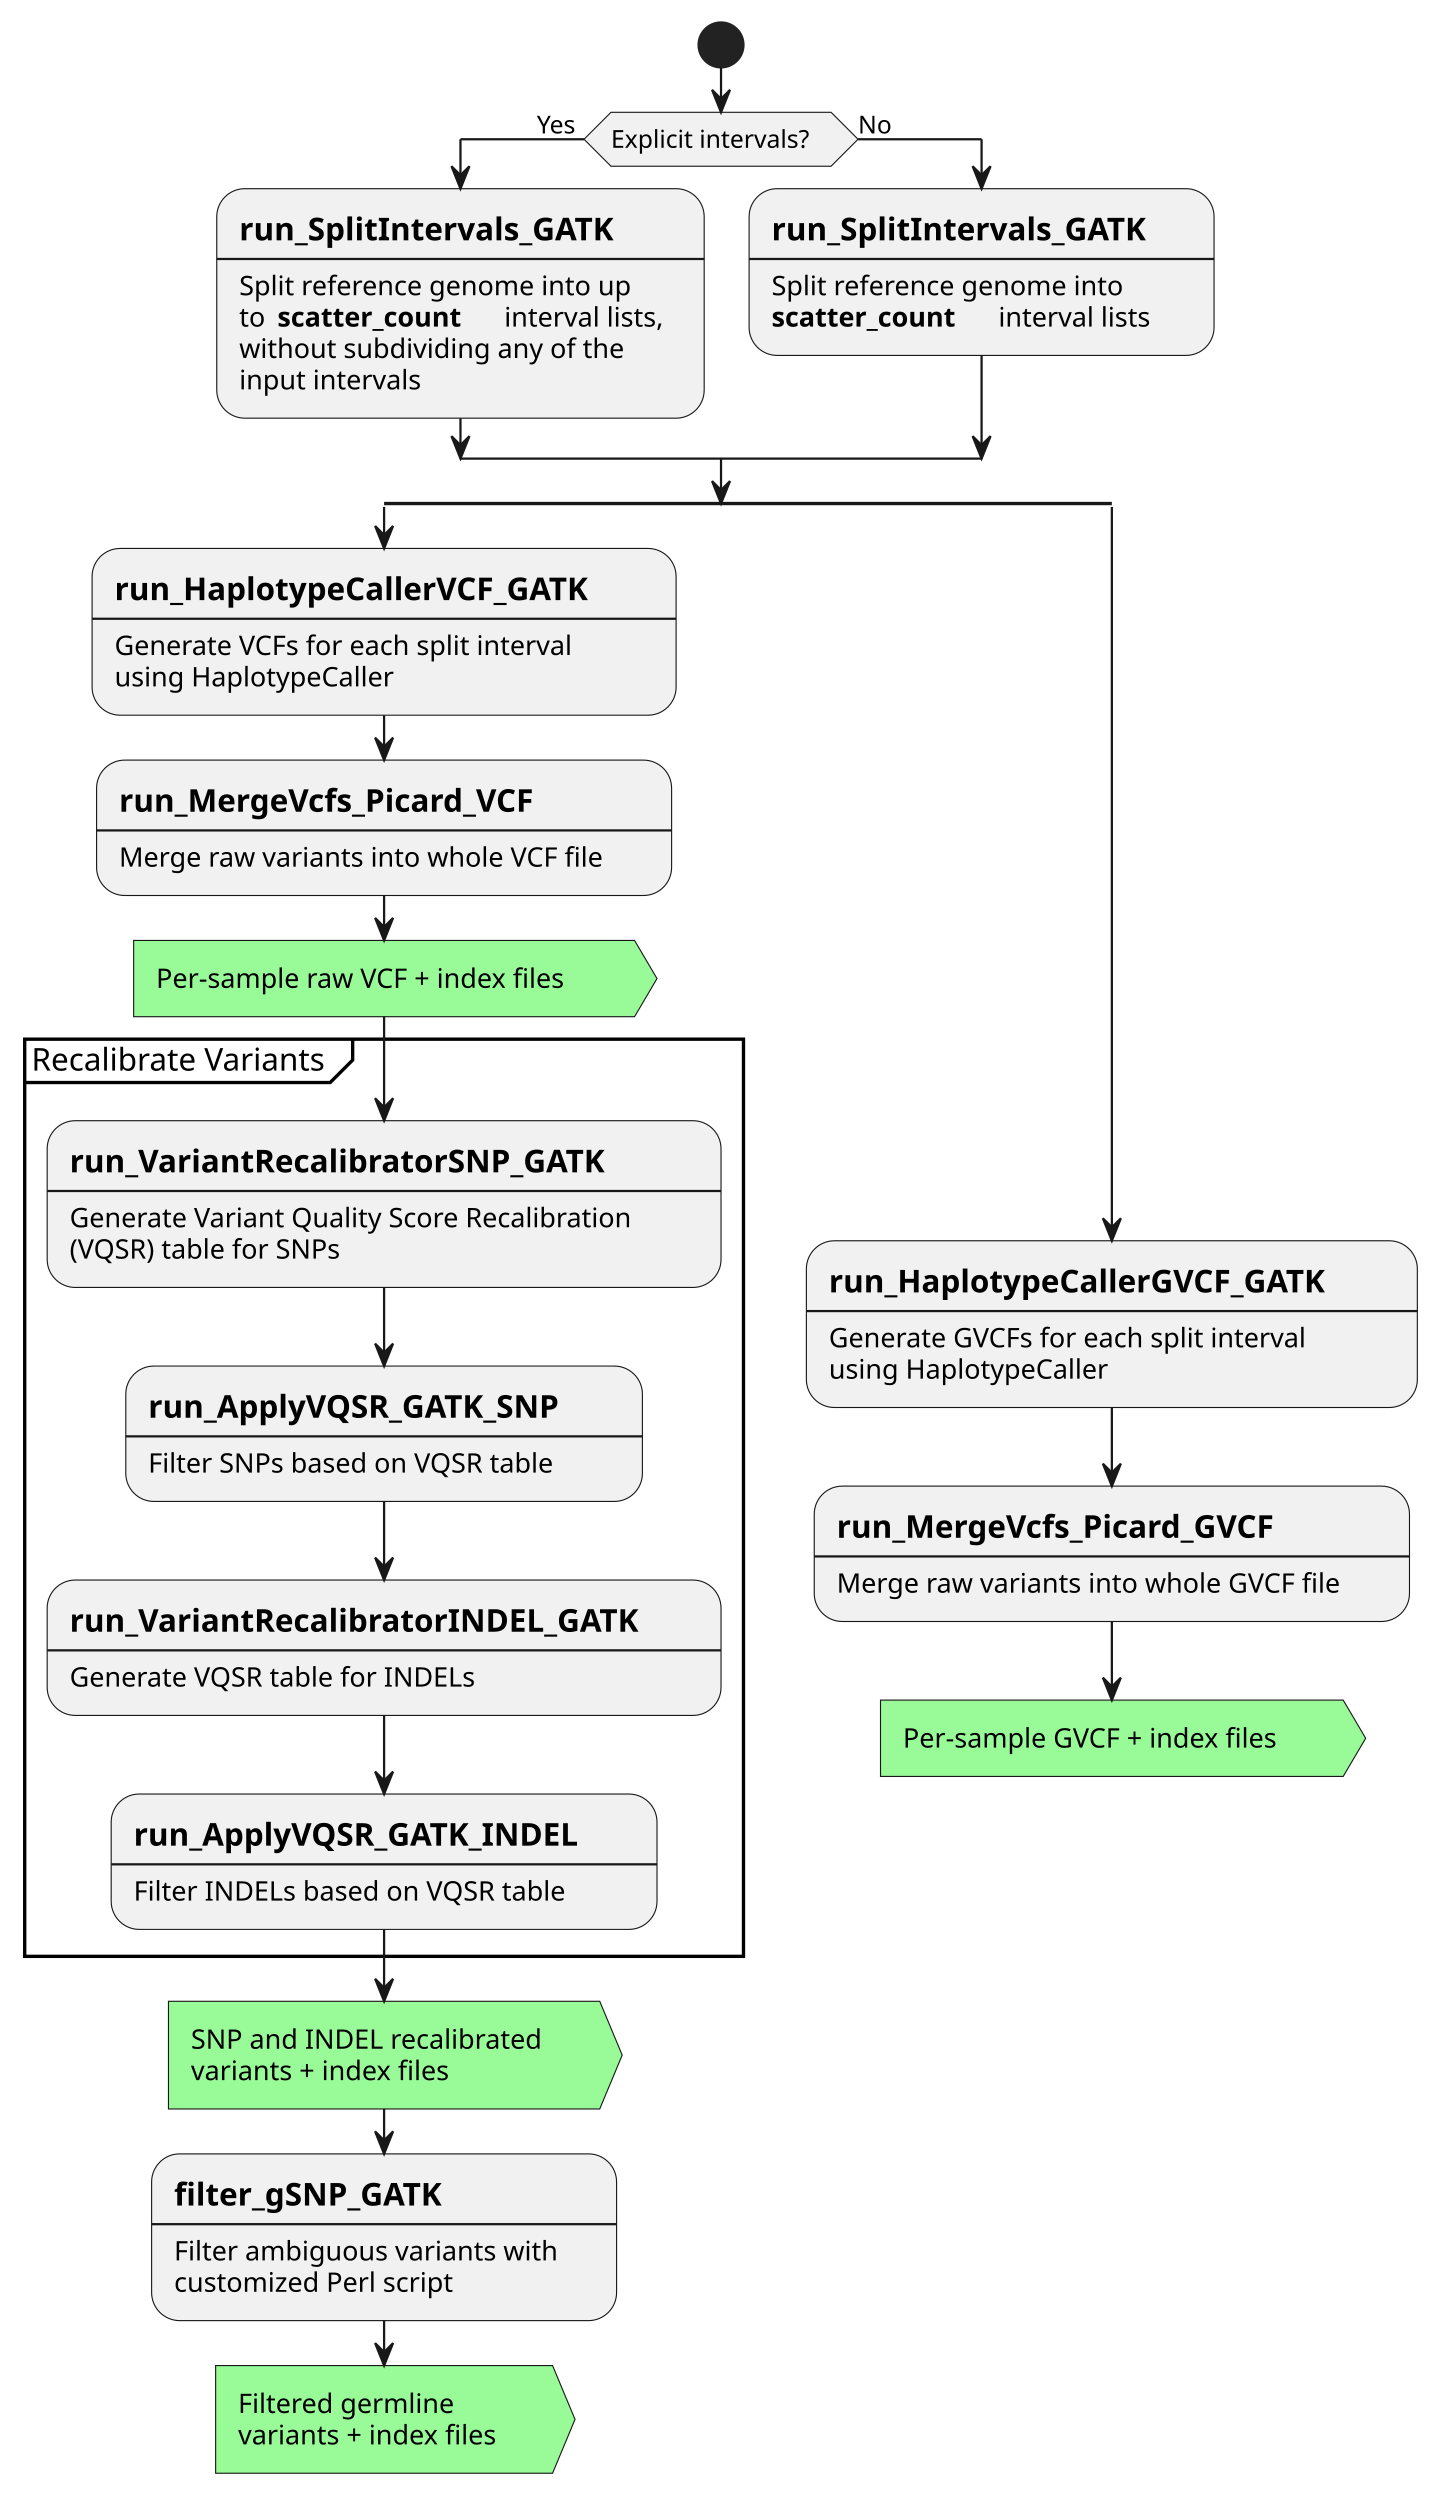
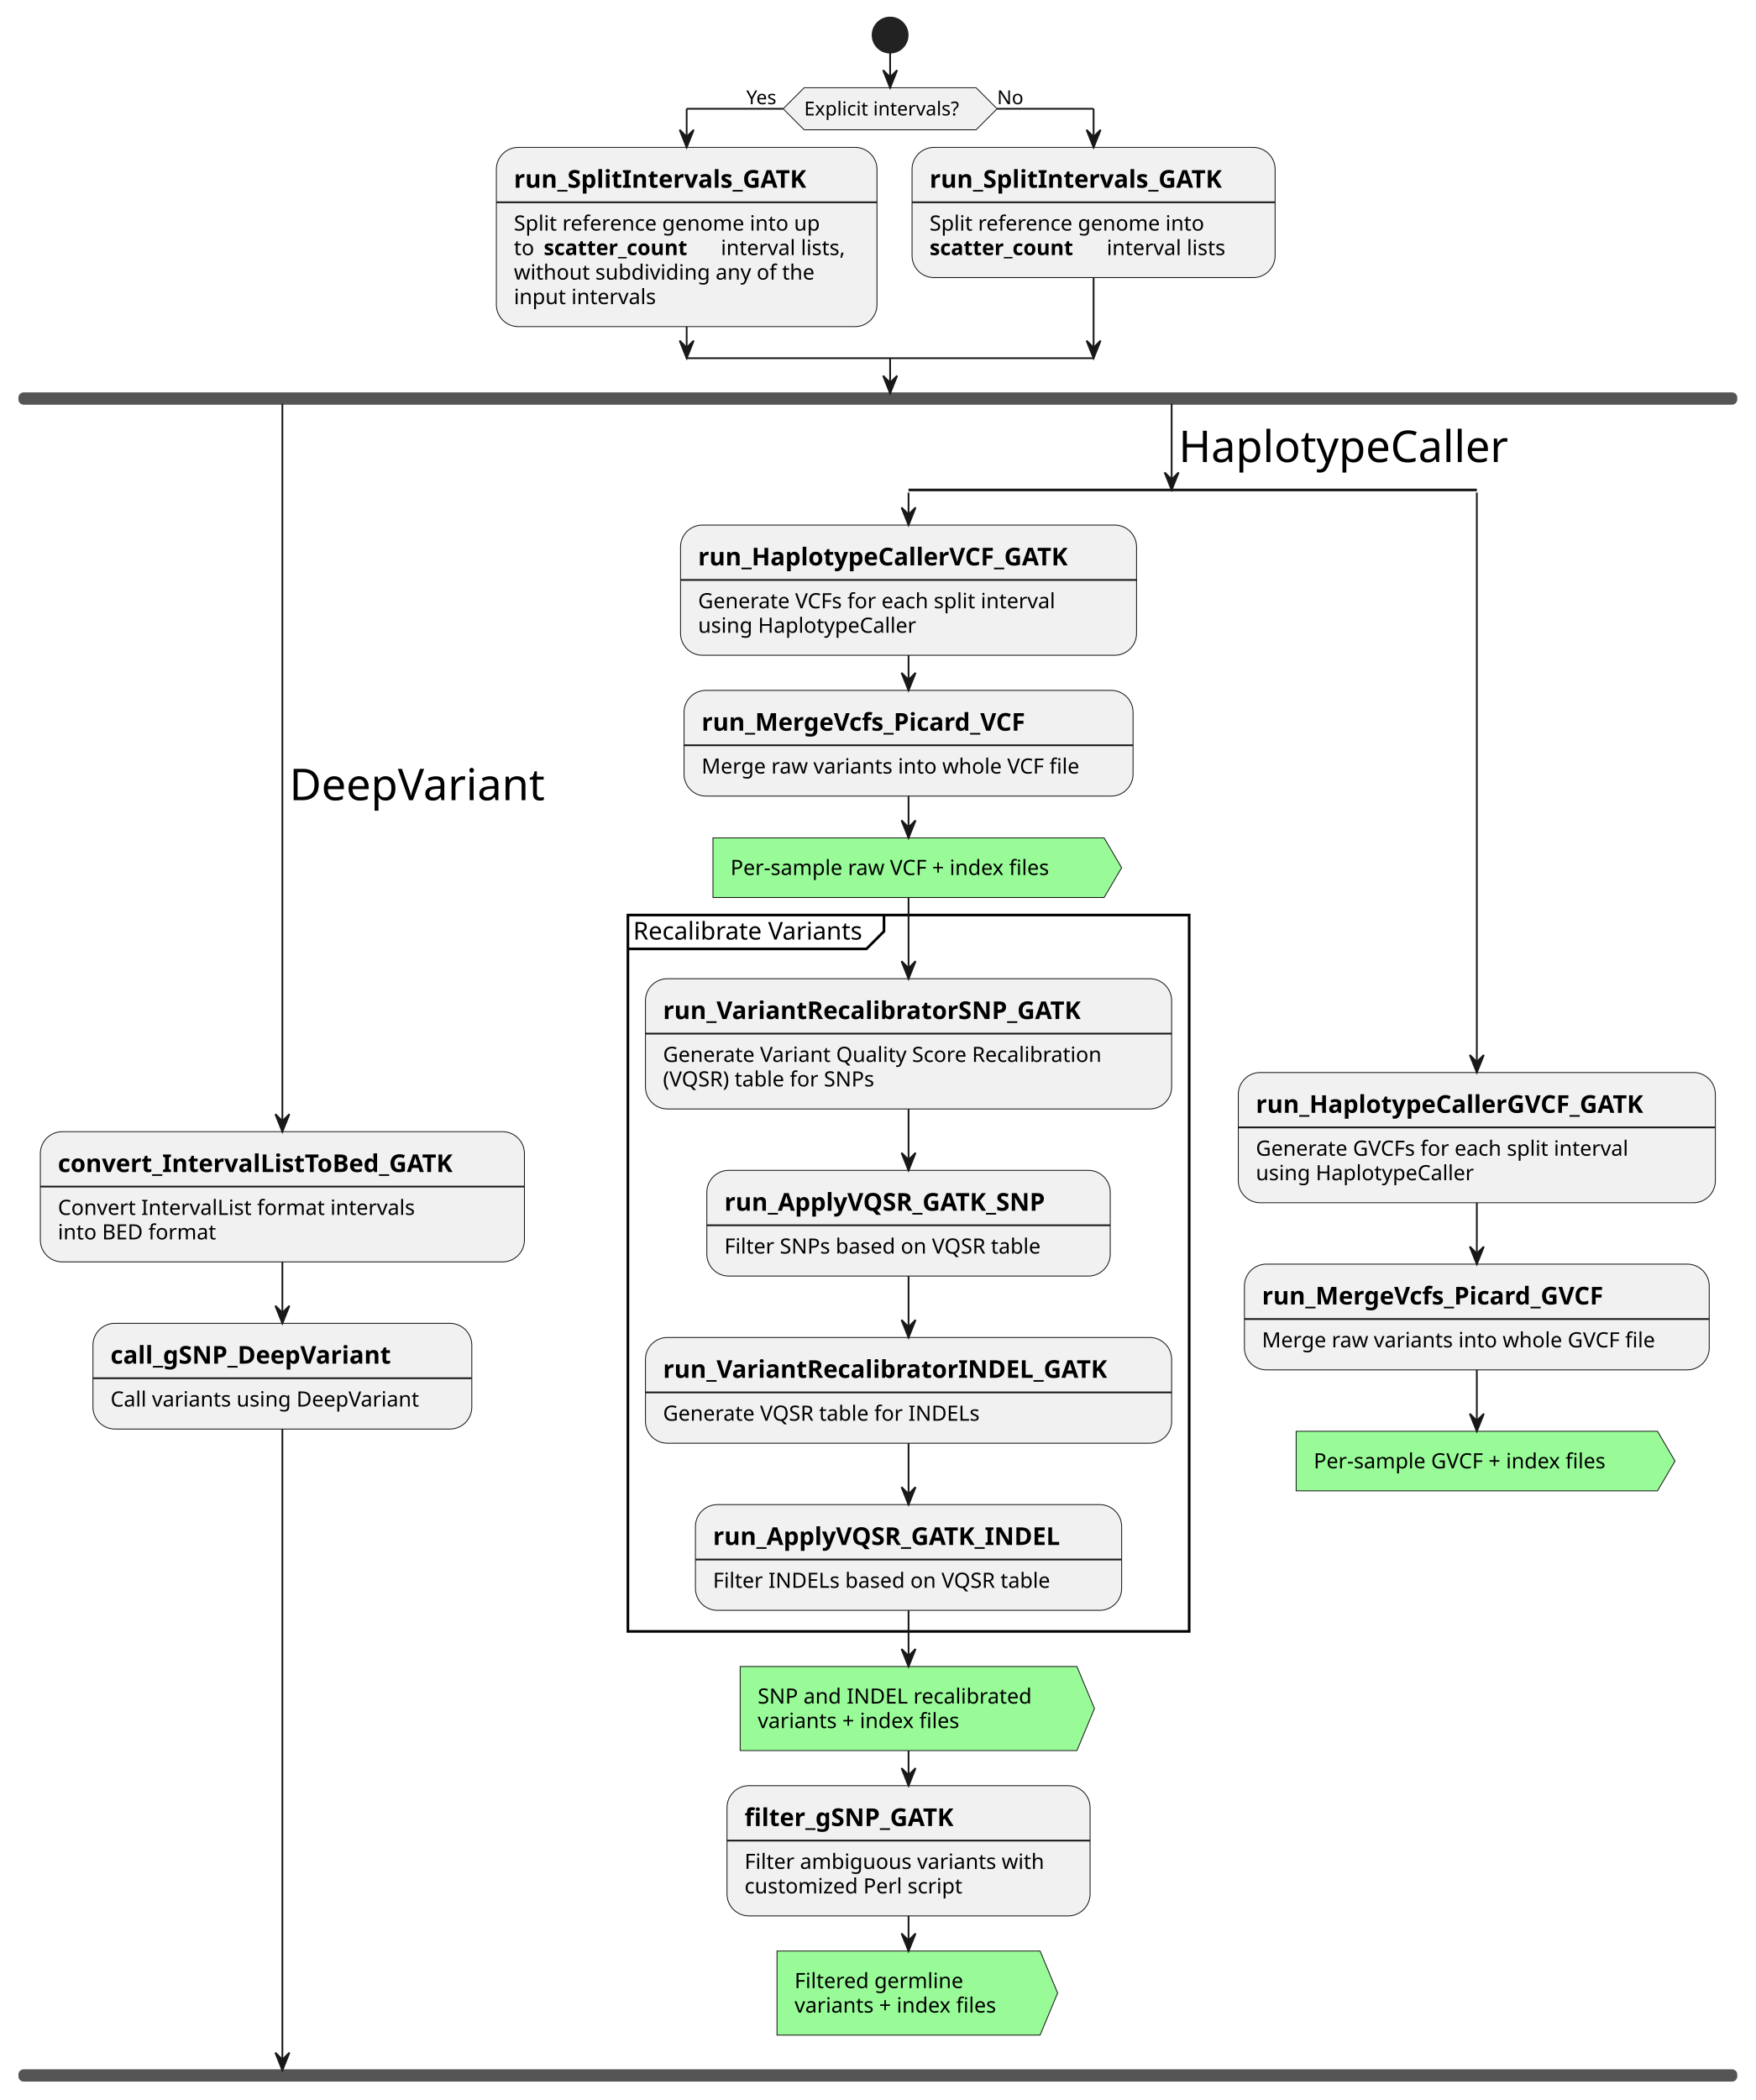
- <svg xmlns="http://www.w3.org/2000/svg" contentStyleType="text/css" height="1113px" preserveAspectRatio="none" style="width:643px;height:1113px;background:#FFFFFF;" version="1.1" viewBox="0 0 643 1113" width="643px" zoomAndPan="magnify">
+ <svg xmlns="http://www.w3.org/2000/svg" contentStyleType="text/css" height="1197px" preserveAspectRatio="none" style="width:1001px;height:1197px;background:#FFFFFF;" version="1.1" viewBox="0 0 1001 1197" width="1001px" zoomAndPan="magnify">
  <defs />
  <g>
-     <ellipse cx="321" cy="20" fill="#222222" rx="10" ry="10" style="stroke:#222222;stroke-width:1.0;" />
-     <polygon fill="#F1F1F1" points="272,50,370,50,382,62,370,74,272,74,260,62,272,50" style="stroke:#181818;stroke-width:0.5;" />
-     <text fill="#000000" font-family="sans-serif" font-size="11" lengthAdjust="spacing" textLength="98" x="272" y="65.808">Explicit intervals?</text>
-     <text fill="#000000" font-family="sans-serif" font-size="11" lengthAdjust="spacing" textLength="21" x="239" y="59.406">Yes</text>
-     <text fill="#000000" font-family="sans-serif" font-size="11" lengthAdjust="spacing" textLength="15" x="382" y="59.406">No</text>
-     <rect fill="#F1F1F1" height="102.172" rx="12.5" ry="12.5" style="stroke:#181818;stroke-width:0.5;" width="217" x="96.5" y="84" />
-     <text fill="#000000" font-family="sans-serif" font-size="14" font-weight="bold" lengthAdjust="spacing" textLength="187" x="106.5" y="106.995">run_SplitIntervals_GATK</text>
-     <line style="stroke:#181818;stroke-width:1.0;" x1="96.5" x2="313.5" y1="115.297" y2="115.297" />
-     <text fill="#000000" font-family="sans-serif" font-size="12" lengthAdjust="spacing" textLength="195" x="106.5" y="131.435">Split reference genome into up</text>
-     <text fill="#000000" font-family="sans-serif" font-size="12" lengthAdjust="spacing" textLength="13" x="106.5" y="145.404">to</text>
-     <text fill="#000000" font-family="sans-serif" font-size="12" font-weight="bold" lengthAdjust="spacing" textLength="97" x="123.5" y="145.404">scatter_count</text>
-     <text fill="#000000" font-family="sans-serif" font-size="12" lengthAdjust="spacing" textLength="79" x="224.5" y="145.404">interval lists,</text>
-     <text fill="#000000" font-family="sans-serif" font-size="12" lengthAdjust="spacing" textLength="187" x="106.5" y="159.373">without subdividing any of the</text>
-     <text fill="#000000" font-family="sans-serif" font-size="12" lengthAdjust="spacing" textLength="89" x="106.5" y="173.342">input intervals</text>
-     <rect fill="#F1F1F1" height="74.234" rx="12.5" ry="12.5" style="stroke:#181818;stroke-width:0.5;" width="207" x="333.5" y="84" />
-     <text fill="#000000" font-family="sans-serif" font-size="14" font-weight="bold" lengthAdjust="spacing" textLength="187" x="343.5" y="106.995">run_SplitIntervals_GATK</text>
-     <line style="stroke:#181818;stroke-width:1.0;" x1="333.5" x2="540.5" y1="115.297" y2="115.297" />
-     <text fill="#000000" font-family="sans-serif" font-size="12" lengthAdjust="spacing" textLength="175" x="343.5" y="131.435">Split reference genome into</text>
-     <text fill="#000000" font-family="sans-serif" font-size="12" font-weight="bold" lengthAdjust="spacing" textLength="97" x="343.5" y="145.404">scatter_count</text>
-     <text fill="#000000" font-family="sans-serif" font-size="12" lengthAdjust="spacing" textLength="75" x="444.5" y="145.404">interval lists</text>
-     <line style="stroke:#181818;stroke-width:1.5;" x1="171" x2="495" y1="224.172" y2="224.172" />
-     <rect fill="#F1F1F1" height="74.234" rx="12.5" ry="12.5" style="stroke:#181818;stroke-width:0.5;" width="260" x="41" y="244.172" />
-     <text fill="#000000" font-family="sans-serif" font-size="14" font-weight="bold" lengthAdjust="spacing" textLength="240" x="51" y="267.167">run_HaplotypeCallerVCF_GATK</text>
-     <line style="stroke:#181818;stroke-width:1.0;" x1="41" x2="301" y1="275.469" y2="275.469" />
-     <text fill="#000000" font-family="sans-serif" font-size="12" lengthAdjust="spacing" textLength="229" x="51" y="291.607">Generate VCFs for each split interval</text>
-     <text fill="#000000" font-family="sans-serif" font-size="12" lengthAdjust="spacing" textLength="136" x="51" y="305.576">using HaplotypeCaller</text>
-     <rect fill="#F1F1F1" height="60.266" rx="12.5" ry="12.5" style="stroke:#181818;stroke-width:0.5;" width="256" x="43" y="338.406" />
-     <text fill="#000000" font-family="sans-serif" font-size="14" font-weight="bold" lengthAdjust="spacing" textLength="213" x="53" y="361.401">run_MergeVcfs_Picard_VCF</text>
-     <line style="stroke:#181818;stroke-width:1.0;" x1="43" x2="299" y1="369.703" y2="369.703" />
-     <text fill="#000000" font-family="sans-serif" font-size="12" lengthAdjust="spacing" textLength="236" x="53" y="385.842">Merge raw variants into whole VCF file</text>
-     <polygon fill="#98FB98" points="59.5,418.672,282.5,418.672,292.5,435.656,282.5,452.641,59.5,452.641" style="stroke:#181818;stroke-width:0.5;" />
-     <text fill="#000000" font-family="sans-serif" font-size="12" lengthAdjust="spacing" textLength="203" x="69.5" y="439.81">Per-sample raw VCF + index files</text>
-     <rect fill="none" height="408.328" style="stroke:#000000;stroke-width:1.5;" width="320" x="11" y="462.641" />
-     <path d="M157,462.641 L157,471.938 L147,481.938 L11,481.938 " fill="none" style="stroke:#000000;stroke-width:1.5;" />
-     <text fill="#000000" font-family="sans-serif" font-size="14" lengthAdjust="spacing" textLength="136" x="14" y="476.636">Recalibrate Variants</text>
-     <rect fill="#F1F1F1" height="74.234" rx="12.5" ry="12.5" style="stroke:#181818;stroke-width:0.5;" width="300" x="21" y="498.938" />
-     <text fill="#000000" font-family="sans-serif" font-size="14" font-weight="bold" lengthAdjust="spacing" textLength="267" x="31" y="521.933">run_VariantRecalibratorSNP_GATK</text>
-     <line style="stroke:#181818;stroke-width:1.0;" x1="21" x2="321" y1="530.234" y2="530.234" />
-     <text fill="#000000" font-family="sans-serif" font-size="12" lengthAdjust="spacing" textLength="280" x="31" y="546.373">Generate Variant Quality Score Recalibration</text>
-     <text fill="#000000" font-family="sans-serif" font-size="12" lengthAdjust="spacing" textLength="136" x="31" y="560.342">(VQSR) table for SNPs</text>
-     <rect fill="#F1F1F1" height="60.266" rx="12.5" ry="12.5" style="stroke:#181818;stroke-width:0.5;" width="230" x="56" y="608.172" />
-     <text fill="#000000" font-family="sans-serif" font-size="14" font-weight="bold" lengthAdjust="spacing" textLength="210" x="66" y="631.167">run_ApplyVQSR_GATK_SNP</text>
-     <line style="stroke:#181818;stroke-width:1.0;" x1="56" x2="286" y1="639.469" y2="639.469" />
-     <text fill="#000000" font-family="sans-serif" font-size="12" lengthAdjust="spacing" textLength="203" x="66" y="655.607">Filter SNPs based on VQSR table</text>
-     <rect fill="#F1F1F1" height="60.266" rx="12.5" ry="12.5" style="stroke:#181818;stroke-width:0.5;" width="300" x="21" y="703.438" />
-     <text fill="#000000" font-family="sans-serif" font-size="14" font-weight="bold" lengthAdjust="spacing" textLength="280" x="31" y="726.433">run_VariantRecalibratorINDEL_GATK</text>
-     <line style="stroke:#181818;stroke-width:1.0;" x1="21" x2="321" y1="734.734" y2="734.734" />
-     <text fill="#000000" font-family="sans-serif" font-size="12" lengthAdjust="spacing" textLength="199" x="31" y="750.873">Generate VQSR table for INDELs</text>
-     <rect fill="#F1F1F1" height="60.266" rx="12.5" ry="12.5" style="stroke:#181818;stroke-width:0.5;" width="243" x="49.5" y="798.703" />
-     <text fill="#000000" font-family="sans-serif" font-size="14" font-weight="bold" lengthAdjust="spacing" textLength="223" x="59.5" y="821.698">run_ApplyVQSR_GATK_INDEL</text>
-     <line style="stroke:#181818;stroke-width:1.0;" x1="49.5" x2="292.5" y1="830" y2="830" />
-     <text fill="#000000" font-family="sans-serif" font-size="12" lengthAdjust="spacing" textLength="213" x="59.5" y="846.139">Filter INDELs based on VQSR table</text>
-     <polygon fill="#98FB98" points="75,890.969,267,890.969,277,914.938,267,938.906,75,938.906" style="stroke:#181818;stroke-width:0.5;" />
-     <text fill="#000000" font-family="sans-serif" font-size="12" lengthAdjust="spacing" textLength="172" x="85" y="912.107">SNP and INDEL recalibrated</text>
-     <text fill="#000000" font-family="sans-serif" font-size="12" lengthAdjust="spacing" textLength="130" x="85" y="926.076">variants + index files</text>
-     <rect fill="#F1F1F1" height="74.234" rx="12.5" ry="12.5" style="stroke:#181818;stroke-width:0.5;" width="207" x="67.5" y="958.906" />
-     <text fill="#000000" font-family="sans-serif" font-size="14" font-weight="bold" lengthAdjust="spacing" textLength="136" x="77.5" y="981.901">filter_gSNP_GATK</text>
-     <line style="stroke:#181818;stroke-width:1.0;" x1="67.5" x2="274.5" y1="990.203" y2="990.203" />
-     <text fill="#000000" font-family="sans-serif" font-size="12" lengthAdjust="spacing" textLength="187" x="77.5" y="1006.342">Filter ambiguous variants with</text>
-     <text fill="#000000" font-family="sans-serif" font-size="12" lengthAdjust="spacing" textLength="137" x="77.5" y="1020.311">customized Perl script</text>
-     <polygon fill="#98FB98" points="96,1053.141,246,1053.141,256,1077.109,246,1101.078,96,1101.078" style="stroke:#181818;stroke-width:0.5;" />
-     <text fill="#000000" font-family="sans-serif" font-size="12" lengthAdjust="spacing" textLength="105" x="106" y="1074.279">Filtered germline</text>
-     <text fill="#000000" font-family="sans-serif" font-size="12" lengthAdjust="spacing" textLength="130" x="106" y="1088.248">variants + index files</text>
-     <rect fill="#F1F1F1" height="74.234" rx="12.5" ry="12.5" style="stroke:#181818;stroke-width:0.5;" width="272" x="359" y="552.391" />
-     <text fill="#000000" font-family="sans-serif" font-size="14" font-weight="bold" lengthAdjust="spacing" textLength="252" x="369" y="575.386">run_HaplotypeCallerGVCF_GATK</text>
-     <line style="stroke:#181818;stroke-width:1.0;" x1="359" x2="631" y1="583.688" y2="583.688" />
-     <text fill="#000000" font-family="sans-serif" font-size="12" lengthAdjust="spacing" textLength="238" x="369" y="599.826">Generate GVCFs for each split interval</text>
-     <text fill="#000000" font-family="sans-serif" font-size="12" lengthAdjust="spacing" textLength="136" x="369" y="613.795">using HaplotypeCaller</text>
-     <rect fill="#F1F1F1" height="60.266" rx="12.5" ry="12.5" style="stroke:#181818;stroke-width:0.5;" width="265" x="362.5" y="661.625" />
-     <text fill="#000000" font-family="sans-serif" font-size="14" font-weight="bold" lengthAdjust="spacing" textLength="225" x="372.5" y="684.62">run_MergeVcfs_Picard_GVCF</text>
-     <line style="stroke:#181818;stroke-width:1.0;" x1="362.5" x2="627.5" y1="692.922" y2="692.922" />
-     <text fill="#000000" font-family="sans-serif" font-size="12" lengthAdjust="spacing" textLength="245" x="372.5" y="709.061">Merge raw variants into whole GVCF file</text>
-     <polygon fill="#98FB98" points="392,756.891,598,756.891,608,773.875,598,790.859,392,790.859" style="stroke:#181818;stroke-width:0.5;" />
-     <text fill="#000000" font-family="sans-serif" font-size="12" lengthAdjust="spacing" textLength="186" x="402" y="778.029">Per-sample GVCF + index files</text>
-     <line style="stroke:#181818;stroke-width:1.0;" x1="260" x2="205" y1="62" y2="62" />
-     <line style="stroke:#181818;stroke-width:1.0;" x1="205" x2="205" y1="62" y2="84" />
-     <polygon fill="#181818" points="201,74,205,84,209,74,205,78" style="stroke:#181818;stroke-width:1.0;" />
-     <line style="stroke:#181818;stroke-width:1.0;" x1="382" x2="437" y1="62" y2="62" />
-     <line style="stroke:#181818;stroke-width:1.0;" x1="437" x2="437" y1="62" y2="84" />
-     <polygon fill="#181818" points="433,74,437,84,441,74,437,78" style="stroke:#181818;stroke-width:1.0;" />
-     <line style="stroke:#181818;stroke-width:1.0;" x1="205" x2="205" y1="186.172" y2="204.172" />
-     <polygon fill="#181818" points="201,194.172,205,204.172,209,194.172,205,198.172" style="stroke:#181818;stroke-width:1.0;" />
-     <line style="stroke:#181818;stroke-width:1.0;" x1="437" x2="437" y1="158.234" y2="204.172" />
-     <polygon fill="#181818" points="433,194.172,437,204.172,441,194.172,437,198.172" style="stroke:#181818;stroke-width:1.0;" />
-     <line style="stroke:#181818;stroke-width:1.0;" x1="205" x2="437" y1="204.172" y2="204.172" />
-     <line style="stroke:#181818;stroke-width:1.0;" x1="321" x2="321" y1="30" y2="50" />
-     <polygon fill="#181818" points="317,40,321,50,325,40,321,44" style="stroke:#181818;stroke-width:1.0;" />
-     <line style="stroke:#181818;stroke-width:1.0;" x1="171" x2="171" y1="318.406" y2="338.406" />
-     <polygon fill="#181818" points="167,328.406,171,338.406,175,328.406,171,332.406" style="stroke:#181818;stroke-width:1.0;" />
-     <line style="stroke:#181818;stroke-width:1.0;" x1="171" x2="171" y1="398.672" y2="418.672" />
-     <polygon fill="#181818" points="167,408.672,171,418.672,175,408.672,171,412.672" style="stroke:#181818;stroke-width:1.0;" />
-     <line style="stroke:#181818;stroke-width:1.0;" x1="171" x2="171" y1="573.172" y2="608.172" />
-     <polygon fill="#181818" points="167,598.172,171,608.172,175,598.172,171,602.172" style="stroke:#181818;stroke-width:1.0;" />
-     <line style="stroke:#181818;stroke-width:1.0;" x1="171" x2="171" y1="668.438" y2="703.438" />
-     <polygon fill="#181818" points="167,693.438,171,703.438,175,693.438,171,697.438" style="stroke:#181818;stroke-width:1.0;" />
-     <line style="stroke:#181818;stroke-width:1.0;" x1="171" x2="171" y1="763.703" y2="798.703" />
-     <polygon fill="#181818" points="167,788.703,171,798.703,175,788.703,171,792.703" style="stroke:#181818;stroke-width:1.0;" />
-     <line style="stroke:#181818;stroke-width:1.0;" x1="171" x2="171" y1="452.641" y2="498.938" />
-     <polygon fill="#181818" points="167,488.938,171,498.938,175,488.938,171,492.938" style="stroke:#181818;stroke-width:1.0;" />
-     <line style="stroke:#181818;stroke-width:1.0;" x1="171" x2="171" y1="858.969" y2="890.969" />
-     <polygon fill="#181818" points="167,880.969,171,890.969,175,880.969,171,884.969" style="stroke:#181818;stroke-width:1.0;" />
-     <line style="stroke:#181818;stroke-width:1.0;" x1="171" x2="171" y1="938.906" y2="958.906" />
-     <polygon fill="#181818" points="167,948.906,171,958.906,175,948.906,171,952.906" style="stroke:#181818;stroke-width:1.0;" />
-     <line style="stroke:#181818;stroke-width:1.0;" x1="171" x2="171" y1="1033.141" y2="1053.141" />
-     <polygon fill="#181818" points="167,1043.141,171,1053.141,175,1043.141,171,1047.141" style="stroke:#181818;stroke-width:1.0;" />
-     <line style="stroke:#181818;stroke-width:1.0;" x1="495" x2="495" y1="626.625" y2="661.625" />
-     <polygon fill="#181818" points="491,651.625,495,661.625,499,651.625,495,655.625" style="stroke:#181818;stroke-width:1.0;" />
-     <line style="stroke:#181818;stroke-width:1.0;" x1="495" x2="495" y1="721.891" y2="756.891" />
-     <polygon fill="#181818" points="491,746.891,495,756.891,499,746.891,495,750.891" style="stroke:#181818;stroke-width:1.0;" />
-     <line style="stroke:#181818;stroke-width:1.0;" x1="171" x2="171" y1="225.672" y2="244.172" />
-     <polygon fill="#181818" points="167,234.172,171,244.172,175,234.172,171,238.172" style="stroke:#181818;stroke-width:1.0;" />
-     <line style="stroke:#181818;stroke-width:1.0;" x1="495" x2="495" y1="225.672" y2="552.391" />
-     <polygon fill="#181818" points="491,542.391,495,552.391,499,542.391,495,546.391" style="stroke:#181818;stroke-width:1.0;" />
-     <line style="stroke:#181818;stroke-width:1.0;" x1="321" x2="321" y1="204.172" y2="224.172" />
-     <polygon fill="#181818" points="317,214.172,321,224.172,325,214.172,321,218.172" style="stroke:#181818;stroke-width:1.0;" />
+     <ellipse cx="507.5" cy="20" fill="#222222" rx="10" ry="10" style="stroke:#222222;stroke-width:1.0;" />
+     <polygon fill="#F1F1F1" points="458.5,50,556.5,50,568.5,62,556.5,74,458.5,74,446.5,62,458.5,50" style="stroke:#181818;stroke-width:0.5;" />
+     <text fill="#000000" font-family="sans-serif" font-size="11" lengthAdjust="spacing" textLength="98" x="458.5" y="65.808">Explicit intervals?</text>
+     <text fill="#000000" font-family="sans-serif" font-size="11" lengthAdjust="spacing" textLength="21" x="425.5" y="59.406">Yes</text>
+     <text fill="#000000" font-family="sans-serif" font-size="11" lengthAdjust="spacing" textLength="15" x="568.5" y="59.406">No</text>
+     <rect fill="#F1F1F1" height="102.172" rx="12.5" ry="12.5" style="stroke:#181818;stroke-width:0.5;" width="217" x="283" y="84" />
+     <text fill="#000000" font-family="sans-serif" font-size="14" font-weight="bold" lengthAdjust="spacing" textLength="187" x="293" y="106.995">run_SplitIntervals_GATK</text>
+     <line style="stroke:#181818;stroke-width:1.0;" x1="283" x2="500" y1="115.297" y2="115.297" />
+     <text fill="#000000" font-family="sans-serif" font-size="12" lengthAdjust="spacing" textLength="195" x="293" y="131.435">Split reference genome into up</text>
+     <text fill="#000000" font-family="sans-serif" font-size="12" lengthAdjust="spacing" textLength="13" x="293" y="145.404">to</text>
+     <text fill="#000000" font-family="sans-serif" font-size="12" font-weight="bold" lengthAdjust="spacing" textLength="97" x="310" y="145.404">scatter_count</text>
+     <text fill="#000000" font-family="sans-serif" font-size="12" lengthAdjust="spacing" textLength="79" x="411" y="145.404">interval lists,</text>
+     <text fill="#000000" font-family="sans-serif" font-size="12" lengthAdjust="spacing" textLength="187" x="293" y="159.373">without subdividing any of the</text>
+     <text fill="#000000" font-family="sans-serif" font-size="12" lengthAdjust="spacing" textLength="89" x="293" y="173.342">input intervals</text>
+     <rect fill="#F1F1F1" height="74.234" rx="12.5" ry="12.5" style="stroke:#181818;stroke-width:0.5;" width="207" x="520" y="84" />
+     <text fill="#000000" font-family="sans-serif" font-size="14" font-weight="bold" lengthAdjust="spacing" textLength="187" x="530" y="106.995">run_SplitIntervals_GATK</text>
+     <line style="stroke:#181818;stroke-width:1.0;" x1="520" x2="727" y1="115.297" y2="115.297" />
+     <text fill="#000000" font-family="sans-serif" font-size="12" lengthAdjust="spacing" textLength="175" x="530" y="131.435">Split reference genome into</text>
+     <text fill="#000000" font-family="sans-serif" font-size="12" font-weight="bold" lengthAdjust="spacing" textLength="97" x="530" y="145.404">scatter_count</text>
+     <text fill="#000000" font-family="sans-serif" font-size="12" lengthAdjust="spacing" textLength="75" x="631" y="145.404">interval lists</text>
+     <rect fill="#555555" height="6" rx="2.5" ry="2.5" style="stroke:#555555;stroke-width:1.0;" width="979" x="11" y="224.172" />
+     <rect fill="#F1F1F1" height="74.234" rx="12.5" ry="12.5" style="stroke:#181818;stroke-width:0.5;" width="276" x="23" y="645.057" />
+     <text fill="#000000" font-family="sans-serif" font-size="14" font-weight="bold" lengthAdjust="spacing" textLength="256" x="33" y="668.052">convert_IntervalListToBed_GATK</text>
+     <line style="stroke:#181818;stroke-width:1.0;" x1="23" x2="299" y1="676.354" y2="676.354" />
+     <text fill="#000000" font-family="sans-serif" font-size="12" lengthAdjust="spacing" textLength="221" x="33" y="692.493">Convert IntervalList format intervals</text>
+     <text fill="#000000" font-family="sans-serif" font-size="12" lengthAdjust="spacing" textLength="98" x="33" y="706.461">into BED format</text>
+     <rect fill="#F1F1F1" height="60.266" rx="12.5" ry="12.5" style="stroke:#181818;stroke-width:0.5;" width="216" x="53" y="754.292" />
+     <text fill="#000000" font-family="sans-serif" font-size="14" font-weight="bold" lengthAdjust="spacing" textLength="178" x="63" y="777.287">call_gSNP_DeepVariant</text>
+     <line style="stroke:#181818;stroke-width:1.0;" x1="53" x2="269" y1="785.588" y2="785.588" />
+     <text fill="#000000" font-family="sans-serif" font-size="12" lengthAdjust="spacing" textLength="196" x="63" y="801.727">Call variants using DeepVariant</text>
+     <line style="stroke:#181818;stroke-width:1.5;" x1="518" x2="842" y1="279.273" y2="279.273" />
+     <rect fill="#F1F1F1" height="74.234" rx="12.5" ry="12.5" style="stroke:#181818;stroke-width:0.5;" width="260" x="388" y="299.273" />
+     <text fill="#000000" font-family="sans-serif" font-size="14" font-weight="bold" lengthAdjust="spacing" textLength="240" x="398" y="322.269">run_HaplotypeCallerVCF_GATK</text>
+     <line style="stroke:#181818;stroke-width:1.0;" x1="388" x2="648" y1="330.57" y2="330.57" />
+     <text fill="#000000" font-family="sans-serif" font-size="12" lengthAdjust="spacing" textLength="229" x="398" y="346.709">Generate VCFs for each split interval</text>
+     <text fill="#000000" font-family="sans-serif" font-size="12" lengthAdjust="spacing" textLength="136" x="398" y="360.678">using HaplotypeCaller</text>
+     <rect fill="#F1F1F1" height="60.266" rx="12.5" ry="12.5" style="stroke:#181818;stroke-width:0.5;" width="256" x="390" y="393.508" />
+     <text fill="#000000" font-family="sans-serif" font-size="14" font-weight="bold" lengthAdjust="spacing" textLength="213" x="400" y="416.503">run_MergeVcfs_Picard_VCF</text>
+     <line style="stroke:#181818;stroke-width:1.0;" x1="390" x2="646" y1="424.805" y2="424.805" />
+     <text fill="#000000" font-family="sans-serif" font-size="12" lengthAdjust="spacing" textLength="236" x="400" y="440.943">Merge raw variants into whole VCF file</text>
+     <polygon fill="#98FB98" points="406.5,477.604,629.5,477.604,639.5,494.588,629.5,511.573,406.5,511.573" style="stroke:#181818;stroke-width:0.5;" />
+     <text fill="#000000" font-family="sans-serif" font-size="12" lengthAdjust="spacing" textLength="203" x="416.5" y="498.743">Per-sample raw VCF + index files</text>
+     <rect fill="none" height="408.328" style="stroke:#000000;stroke-width:1.5;" width="320" x="358" y="521.573" />
+     <path d="M504,521.573 L504,530.87 L494,540.87 L358,540.87 " fill="none" style="stroke:#000000;stroke-width:1.5;" />
+     <text fill="#000000" font-family="sans-serif" font-size="14" lengthAdjust="spacing" textLength="136" x="361" y="535.568">Recalibrate Variants</text>
+     <rect fill="#F1F1F1" height="74.234" rx="12.5" ry="12.5" style="stroke:#181818;stroke-width:0.5;" width="300" x="368" y="557.87" />
+     <text fill="#000000" font-family="sans-serif" font-size="14" font-weight="bold" lengthAdjust="spacing" textLength="267" x="378" y="580.865">run_VariantRecalibratorSNP_GATK</text>
+     <line style="stroke:#181818;stroke-width:1.0;" x1="368" x2="668" y1="589.167" y2="589.167" />
+     <text fill="#000000" font-family="sans-serif" font-size="12" lengthAdjust="spacing" textLength="280" x="378" y="605.305">Generate Variant Quality Score Recalibration</text>
+     <text fill="#000000" font-family="sans-serif" font-size="12" lengthAdjust="spacing" textLength="136" x="378" y="619.274">(VQSR) table for SNPs</text>
+     <rect fill="#F1F1F1" height="60.266" rx="12.5" ry="12.5" style="stroke:#181818;stroke-width:0.5;" width="230" x="403" y="667.104" />
+     <text fill="#000000" font-family="sans-serif" font-size="14" font-weight="bold" lengthAdjust="spacing" textLength="210" x="413" y="690.099">run_ApplyVQSR_GATK_SNP</text>
+     <line style="stroke:#181818;stroke-width:1.0;" x1="403" x2="633" y1="698.401" y2="698.401" />
+     <text fill="#000000" font-family="sans-serif" font-size="12" lengthAdjust="spacing" textLength="203" x="413" y="714.54">Filter SNPs based on VQSR table</text>
+     <rect fill="#F1F1F1" height="60.266" rx="12.5" ry="12.5" style="stroke:#181818;stroke-width:0.5;" width="300" x="368" y="762.37" />
+     <text fill="#000000" font-family="sans-serif" font-size="14" font-weight="bold" lengthAdjust="spacing" textLength="280" x="378" y="785.365">run_VariantRecalibratorINDEL_GATK</text>
+     <line style="stroke:#181818;stroke-width:1.0;" x1="368" x2="668" y1="793.667" y2="793.667" />
+     <text fill="#000000" font-family="sans-serif" font-size="12" lengthAdjust="spacing" textLength="199" x="378" y="809.805">Generate VQSR table for INDELs</text>
+     <rect fill="#F1F1F1" height="60.266" rx="12.5" ry="12.5" style="stroke:#181818;stroke-width:0.5;" width="243" x="396.5" y="857.635" />
+     <text fill="#000000" font-family="sans-serif" font-size="14" font-weight="bold" lengthAdjust="spacing" textLength="223" x="406.5" y="880.63">run_ApplyVQSR_GATK_INDEL</text>
+     <line style="stroke:#181818;stroke-width:1.0;" x1="396.5" x2="639.5" y1="888.932" y2="888.932" />
+     <text fill="#000000" font-family="sans-serif" font-size="12" lengthAdjust="spacing" textLength="213" x="406.5" y="905.071">Filter INDELs based on VQSR table</text>
+     <polygon fill="#98FB98" points="422,949.901,614,949.901,624,973.87,614,997.838,422,997.838" style="stroke:#181818;stroke-width:0.5;" />
+     <text fill="#000000" font-family="sans-serif" font-size="12" lengthAdjust="spacing" textLength="172" x="432" y="971.04">SNP and INDEL recalibrated</text>
+     <text fill="#000000" font-family="sans-serif" font-size="12" lengthAdjust="spacing" textLength="130" x="432" y="985.008">variants + index files</text>
+     <rect fill="#F1F1F1" height="74.234" rx="12.5" ry="12.5" style="stroke:#181818;stroke-width:0.5;" width="207" x="414.5" y="1017.838" />
+     <text fill="#000000" font-family="sans-serif" font-size="14" font-weight="bold" lengthAdjust="spacing" textLength="136" x="424.5" y="1040.833">filter_gSNP_GATK</text>
+     <line style="stroke:#181818;stroke-width:1.0;" x1="414.5" x2="621.5" y1="1049.135" y2="1049.135" />
+     <text fill="#000000" font-family="sans-serif" font-size="12" lengthAdjust="spacing" textLength="187" x="424.5" y="1065.274">Filter ambiguous variants with</text>
+     <text fill="#000000" font-family="sans-serif" font-size="12" lengthAdjust="spacing" textLength="137" x="424.5" y="1079.243">customized Perl script</text>
+     <polygon fill="#98FB98" points="443,1112.073,593,1112.073,603,1136.042,593,1160.01,443,1160.01" style="stroke:#181818;stroke-width:0.5;" />
+     <text fill="#000000" font-family="sans-serif" font-size="12" lengthAdjust="spacing" textLength="105" x="453" y="1133.211">Filtered germline</text>
+     <text fill="#000000" font-family="sans-serif" font-size="12" lengthAdjust="spacing" textLength="130" x="453" y="1147.18">variants + index files</text>
+     <rect fill="#F1F1F1" height="74.234" rx="12.5" ry="12.5" style="stroke:#181818;stroke-width:0.5;" width="272" x="706" y="611.323" />
+     <text fill="#000000" font-family="sans-serif" font-size="14" font-weight="bold" lengthAdjust="spacing" textLength="252" x="716" y="634.318">run_HaplotypeCallerGVCF_GATK</text>
+     <line style="stroke:#181818;stroke-width:1.0;" x1="706" x2="978" y1="642.62" y2="642.62" />
+     <text fill="#000000" font-family="sans-serif" font-size="12" lengthAdjust="spacing" textLength="238" x="716" y="658.758">Generate GVCFs for each split interval</text>
+     <text fill="#000000" font-family="sans-serif" font-size="12" lengthAdjust="spacing" textLength="136" x="716" y="672.727">using HaplotypeCaller</text>
+     <rect fill="#F1F1F1" height="60.266" rx="12.5" ry="12.5" style="stroke:#181818;stroke-width:0.5;" width="265" x="709.5" y="720.557" />
+     <text fill="#000000" font-family="sans-serif" font-size="14" font-weight="bold" lengthAdjust="spacing" textLength="225" x="719.5" y="743.552">run_MergeVcfs_Picard_GVCF</text>
+     <line style="stroke:#181818;stroke-width:1.0;" x1="709.5" x2="974.5" y1="751.854" y2="751.854" />
+     <text fill="#000000" font-family="sans-serif" font-size="12" lengthAdjust="spacing" textLength="245" x="719.5" y="767.993">Merge raw variants into whole GVCF file</text>
+     <polygon fill="#98FB98" points="739,815.823,945,815.823,955,832.807,945,849.792,739,849.792" style="stroke:#181818;stroke-width:0.5;" />
+     <text fill="#000000" font-family="sans-serif" font-size="12" lengthAdjust="spacing" textLength="186" x="749" y="836.961">Per-sample GVCF + index files</text>
+     <rect fill="#555555" height="6" rx="2.5" ry="2.5" style="stroke:#555555;stroke-width:1.0;" width="979" x="11" y="1180.01" />
+     <line style="stroke:#181818;stroke-width:1.0;" x1="446.5" x2="391.5" y1="62" y2="62" />
+     <line style="stroke:#181818;stroke-width:1.0;" x1="391.5" x2="391.5" y1="62" y2="84" />
+     <polygon fill="#181818" points="387.5,74,391.5,84,395.5,74,391.5,78" style="stroke:#181818;stroke-width:1.0;" />
+     <line style="stroke:#181818;stroke-width:1.0;" x1="568.5" x2="623.5" y1="62" y2="62" />
+     <line style="stroke:#181818;stroke-width:1.0;" x1="623.5" x2="623.5" y1="62" y2="84" />
+     <polygon fill="#181818" points="619.5,74,623.5,84,627.5,74,623.5,78" style="stroke:#181818;stroke-width:1.0;" />
+     <line style="stroke:#181818;stroke-width:1.0;" x1="391.5" x2="391.5" y1="186.172" y2="204.172" />
+     <polygon fill="#181818" points="387.5,194.172,391.5,204.172,395.5,194.172,391.5,198.172" style="stroke:#181818;stroke-width:1.0;" />
+     <line style="stroke:#181818;stroke-width:1.0;" x1="623.5" x2="623.5" y1="158.234" y2="204.172" />
+     <polygon fill="#181818" points="619.5,194.172,623.5,204.172,627.5,194.172,623.5,198.172" style="stroke:#181818;stroke-width:1.0;" />
+     <line style="stroke:#181818;stroke-width:1.0;" x1="391.5" x2="623.5" y1="204.172" y2="204.172" />
+     <line style="stroke:#181818;stroke-width:1.0;" x1="507.5" x2="507.5" y1="30" y2="50" />
+     <polygon fill="#181818" points="503.5,40,507.5,50,511.5,40,507.5,44" style="stroke:#181818;stroke-width:1.0;" />
+     <line style="stroke:#181818;stroke-width:1.0;" x1="161" x2="161" y1="719.292" y2="754.292" />
+     <polygon fill="#181818" points="157,744.292,161,754.292,165,744.292,161,748.292" style="stroke:#181818;stroke-width:1.0;" />
+     <line style="stroke:#181818;stroke-width:1.0;" x1="518" x2="518" y1="373.508" y2="393.508" />
+     <polygon fill="#181818" points="514,383.508,518,393.508,522,383.508,518,387.508" style="stroke:#181818;stroke-width:1.0;" />
+     <line style="stroke:#181818;stroke-width:1.0;" x1="518" x2="518" y1="453.773" y2="477.604" />
+     <polygon fill="#181818" points="514,467.604,518,477.604,522,467.604,518,471.604" style="stroke:#181818;stroke-width:1.0;" />
+     <line style="stroke:#181818;stroke-width:1.0;" x1="518" x2="518" y1="632.104" y2="667.104" />
+     <polygon fill="#181818" points="514,657.104,518,667.104,522,657.104,518,661.104" style="stroke:#181818;stroke-width:1.0;" />
+     <line style="stroke:#181818;stroke-width:1.0;" x1="518" x2="518" y1="727.37" y2="762.37" />
+     <polygon fill="#181818" points="514,752.37,518,762.37,522,752.37,518,756.37" style="stroke:#181818;stroke-width:1.0;" />
+     <line style="stroke:#181818;stroke-width:1.0;" x1="518" x2="518" y1="822.635" y2="857.635" />
+     <polygon fill="#181818" points="514,847.635,518,857.635,522,847.635,518,851.635" style="stroke:#181818;stroke-width:1.0;" />
+     <line style="stroke:#181818;stroke-width:1.0;" x1="518" x2="518" y1="511.573" y2="557.87" />
+     <polygon fill="#181818" points="514,547.87,518,557.87,522,547.87,518,551.87" style="stroke:#181818;stroke-width:1.0;" />
+     <line style="stroke:#181818;stroke-width:1.0;" x1="518" x2="518" y1="917.901" y2="949.901" />
+     <polygon fill="#181818" points="514,939.901,518,949.901,522,939.901,518,943.901" style="stroke:#181818;stroke-width:1.0;" />
+     <line style="stroke:#181818;stroke-width:1.0;" x1="518" x2="518" y1="997.838" y2="1017.838" />
+     <polygon fill="#181818" points="514,1007.838,518,1017.838,522,1007.838,518,1011.838" style="stroke:#181818;stroke-width:1.0;" />
+     <line style="stroke:#181818;stroke-width:1.0;" x1="518" x2="518" y1="1092.073" y2="1112.073" />
+     <polygon fill="#181818" points="514,1102.073,518,1112.073,522,1102.073,518,1106.073" style="stroke:#181818;stroke-width:1.0;" />
+     <line style="stroke:#181818;stroke-width:1.0;" x1="842" x2="842" y1="685.557" y2="720.557" />
+     <polygon fill="#181818" points="838,710.557,842,720.557,846,710.557,842,714.557" style="stroke:#181818;stroke-width:1.0;" />
+     <line style="stroke:#181818;stroke-width:1.0;" x1="842" x2="842" y1="780.823" y2="815.823" />
+     <polygon fill="#181818" points="838,805.823,842,815.823,846,805.823,842,809.823" style="stroke:#181818;stroke-width:1.0;" />
+     <line style="stroke:#181818;stroke-width:1.0;" x1="518" x2="518" y1="280.773" y2="299.273" />
+     <polygon fill="#181818" points="514,289.273,518,299.273,522,289.273,518,293.273" style="stroke:#181818;stroke-width:1.0;" />
+     <line style="stroke:#181818;stroke-width:1.0;" x1="842" x2="842" y1="280.773" y2="611.323" />
+     <polygon fill="#181818" points="838,601.323,842,611.323,846,601.323,842,605.323" style="stroke:#181818;stroke-width:1.0;" />
+     <line style="stroke:#181818;stroke-width:1.0;" x1="161" x2="161" y1="230.172" y2="645.057" />
+     <polygon fill="#181818" points="157,635.057,161,645.057,165,635.057,161,639.057" style="stroke:#181818;stroke-width:1.0;" />
+     <text fill="#000000" font-family="sans-serif" font-size="25" lengthAdjust="spacing" textLength="155" x="165" y="456.104">DeepVariant</text>
+     <line style="stroke:#181818;stroke-width:1.0;" x1="668" x2="668" y1="230.172" y2="279.273" />
+     <polygon fill="#181818" points="664,269.273,668,279.273,672,269.273,668,273.273" style="stroke:#181818;stroke-width:1.0;" />
+     <text fill="#000000" font-family="sans-serif" font-size="25" lengthAdjust="spacing" textLength="199" x="672" y="263.377">HaplotypeCaller</text>
+     <line style="stroke:#181818;stroke-width:1.0;" x1="161" x2="161" y1="814.557" y2="1180.01" />
+     <polygon fill="#181818" points="157,1170.01,161,1180.01,165,1170.01,161,1174.01" style="stroke:#181818;stroke-width:1.0;" />
+     <line style="stroke:#181818;stroke-width:1.0;" x1="507.5" x2="507.5" y1="204.172" y2="224.172" />
+     <polygon fill="#181818" points="503.5,214.172,507.5,224.172,511.5,214.172,507.5,218.172" style="stroke:#181818;stroke-width:1.0;" />
  </g>
</svg>
